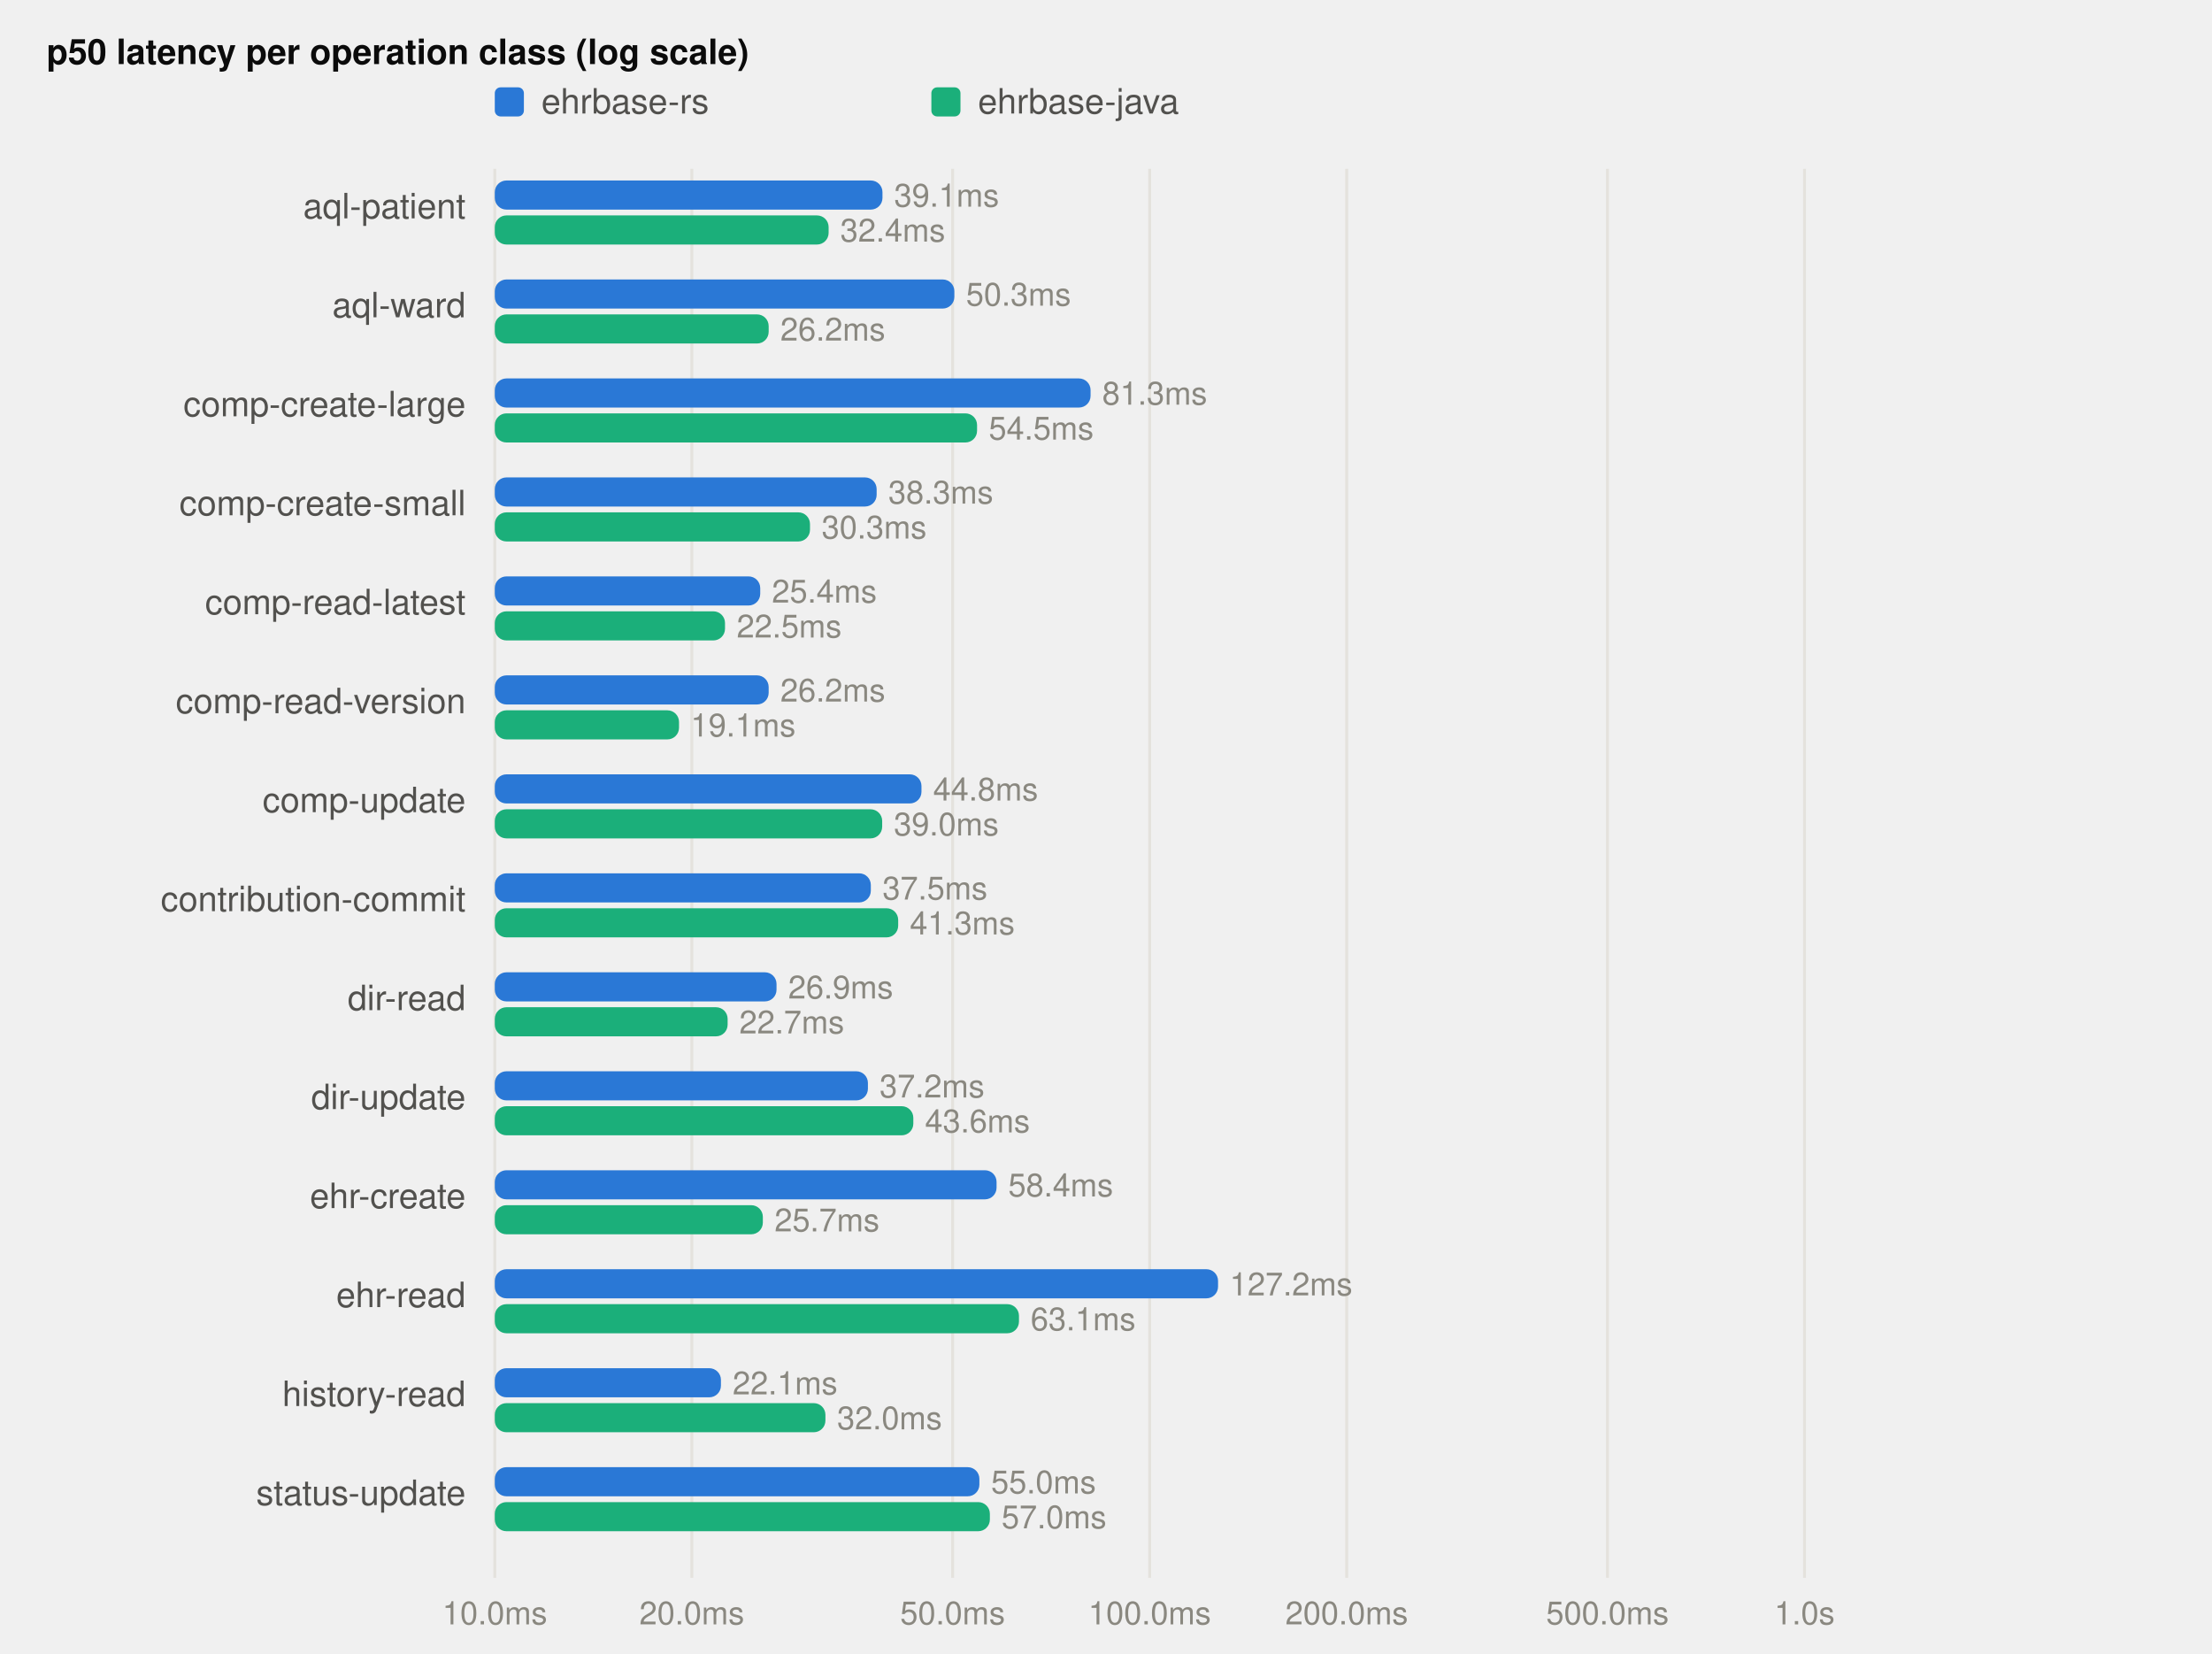
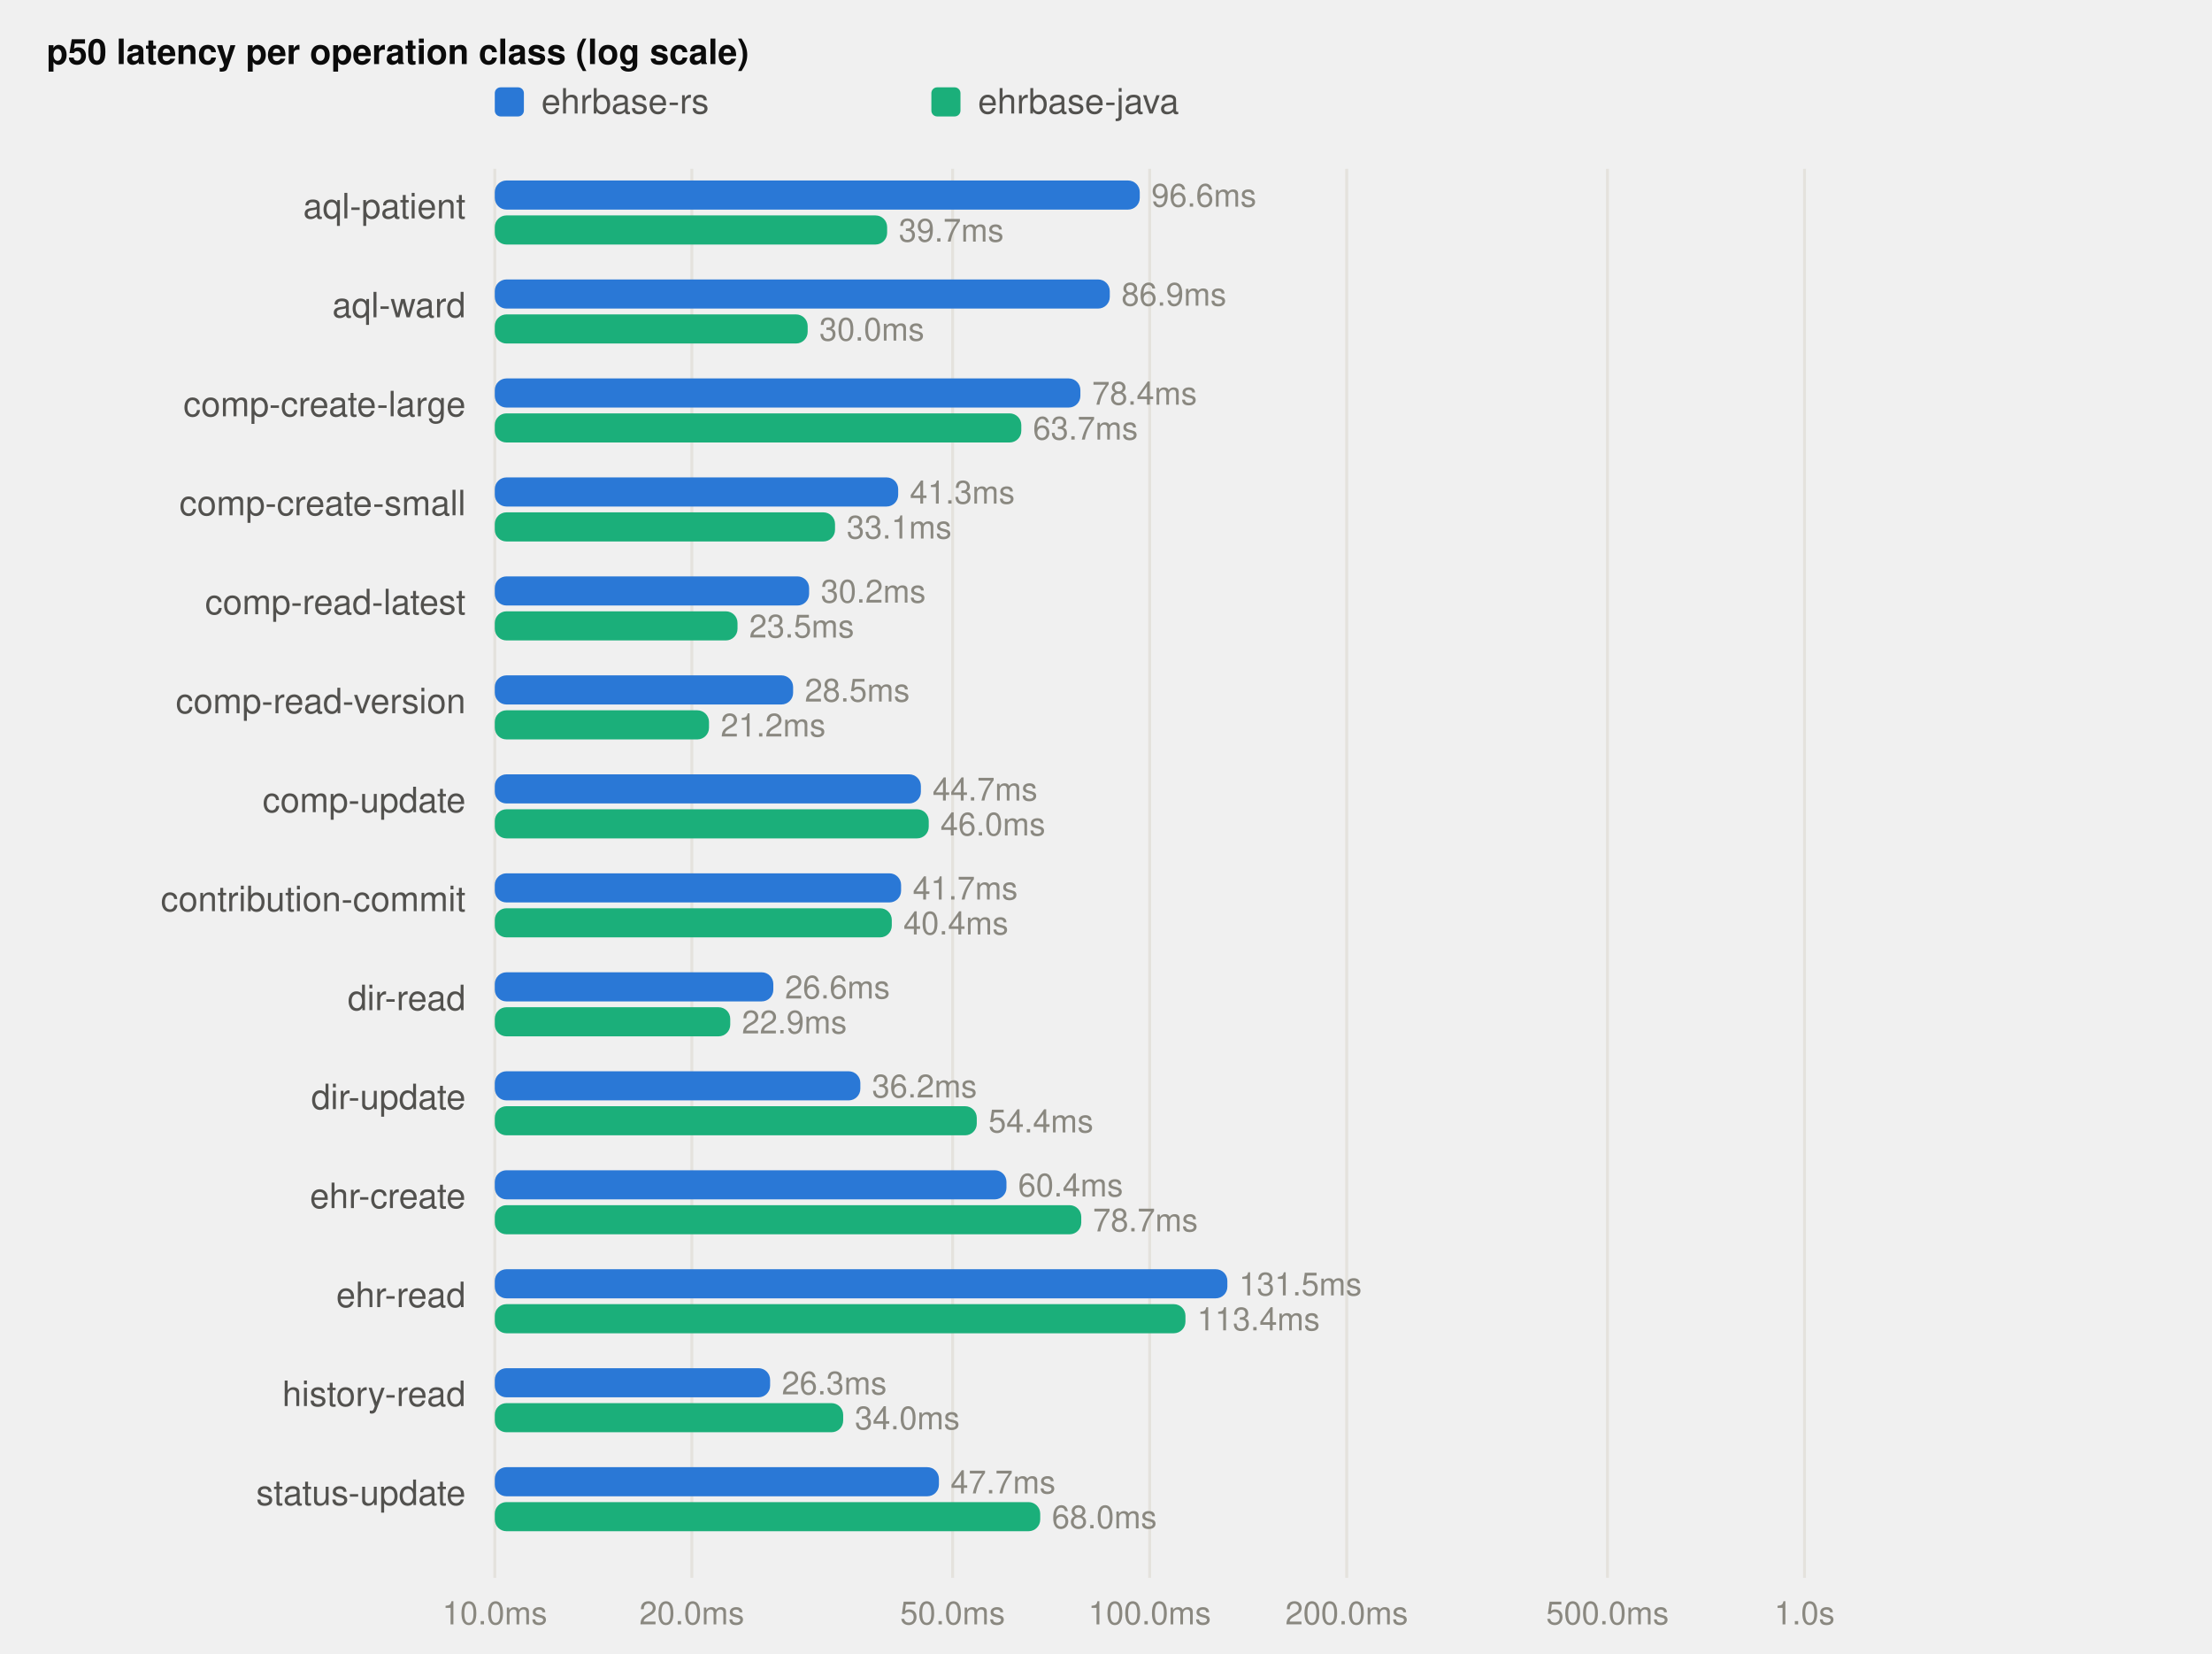
<svg xmlns="http://www.w3.org/2000/svg" viewBox="0 0 760 568" role="img" aria-label="p50 latency per operation class">
  <style>
text { fill: #52514e; font: 12px -apple-system, 'Segoe UI', Helvetica, Arial, sans-serif; }
.title { fill: #0b0b0b; font-weight: 600; }
.muted { fill: #8a8880; font-size: 11px; }
.grid { stroke: #e4e2dd; stroke-width: 1; }
.s1 { fill: #2a78d6; } .s1s { stroke: #2a78d6; }
.s2 { fill: #1baf7a; } .s2s { stroke: #1baf7a; }
@media (prefers-color-scheme: dark) {
text { fill: #c3c2b7; }
.title { fill: #ffffff; }
.muted { fill: #8f8e85; }
.grid { stroke: #3a3a38; }
.s1 { fill: #3987e5; } .s1s { stroke: #3987e5; }
.s2 { fill: #199e70; } .s2s { stroke: #199e70; }
}
</style>
  <text x="16" y="22" class="title">p50 latency per operation class (log scale)</text>
  <rect class="s1" x="170" y="30" width="10" height="10" rx="2" />
  <text x="186.0" y="39">ehrbase-rs</text>
  <rect class="s2" x="320" y="30" width="10" height="10" rx="2" />
  <text x="336.0" y="39">ehrbase-java</text>
  <line class="grid" x1="170.0" y1="58" x2="170.0" y2="542.0" />
  <text class="muted" x="170.0" y="558.0" text-anchor="middle">10.0ms</text>
  <line class="grid" x1="237.7" y1="58" x2="237.7" y2="542.0" />
  <text class="muted" x="237.7" y="558.0" text-anchor="middle">20.0ms</text>
  <line class="grid" x1="327.3" y1="58" x2="327.3" y2="542.0" />
  <text class="muted" x="327.3" y="558.0" text-anchor="middle">50.0ms</text>
  <line class="grid" x1="395.0" y1="58" x2="395.0" y2="542.0" />
  <text class="muted" x="395.0" y="558.0" text-anchor="middle">100.0ms</text>
  <line class="grid" x1="462.7" y1="58" x2="462.7" y2="542.0" />
  <text class="muted" x="462.7" y="558.0" text-anchor="middle">200.0ms</text>
  <line class="grid" x1="552.3" y1="58" x2="552.3" y2="542.0" />
  <text class="muted" x="552.3" y="558.0" text-anchor="middle">500.0ms</text>
  <line class="grid" x1="620.0" y1="58" x2="620.0" y2="542.0" />
  <text class="muted" x="620.0" y="558.0" text-anchor="middle">1.0s</text>
  <text x="160.0" y="75.0" text-anchor="end">aql-patient</text>
-   <rect class="s1" x="170" y="62.0" width="133.2" height="10" rx="4" />
-   <text class="muted" x="307.2" y="71.0">39.1ms</text>
-   <rect class="s2" x="170" y="74.0" width="114.7" height="10" rx="4" />
-   <text class="muted" x="288.7" y="83.0">32.4ms</text>
+   <rect class="s1" x="170" y="62.0" width="221.6" height="10" rx="4" />
+   <text class="muted" x="395.6" y="71.0">96.6ms</text>
+   <rect class="s2" x="170" y="74.0" width="134.8" height="10" rx="4" />
+   <text class="muted" x="308.8" y="83.0">39.7ms</text>
  <text x="160.0" y="109.0" text-anchor="end">aql-ward</text>
-   <rect class="s1" x="170" y="96.0" width="157.9" height="10" rx="4" />
-   <text class="muted" x="331.9" y="105.0">50.3ms</text>
-   <rect class="s2" x="170" y="108.0" width="94.1" height="10" rx="4" />
-   <text class="muted" x="268.1" y="117.0">26.2ms</text>
+   <rect class="s1" x="170" y="96.0" width="211.3" height="10" rx="4" />
+   <text class="muted" x="385.3" y="105.0">86.9ms</text>
+   <rect class="s2" x="170" y="108.0" width="107.5" height="10" rx="4" />
+   <text class="muted" x="281.5" y="117.0">30.0ms</text>
  <text x="160.0" y="143.0" text-anchor="end">comp-create-large</text>
-   <rect class="s1" x="170" y="130.0" width="204.7" height="10" rx="4" />
-   <text class="muted" x="378.7" y="139.0">81.3ms</text>
-   <rect class="s2" x="170" y="142.0" width="165.7" height="10" rx="4" />
-   <text class="muted" x="339.7" y="151.0">54.5ms</text>
+   <rect class="s1" x="170" y="130.0" width="201.2" height="10" rx="4" />
+   <text class="muted" x="375.2" y="139.0">78.4ms</text>
+   <rect class="s2" x="170" y="142.0" width="180.9" height="10" rx="4" />
+   <text class="muted" x="354.9" y="151.0">63.7ms</text>
  <text x="160.0" y="177.0" text-anchor="end">comp-create-small</text>
-   <rect class="s1" x="170" y="164.0" width="131.2" height="10" rx="4" />
-   <text class="muted" x="305.2" y="173.0">38.3ms</text>
-   <rect class="s2" x="170" y="176.0" width="108.3" height="10" rx="4" />
-   <text class="muted" x="282.3" y="185.0">30.3ms</text>
+   <rect class="s1" x="170" y="164.0" width="138.6" height="10" rx="4" />
+   <text class="muted" x="312.6" y="173.0">41.3ms</text>
+   <rect class="s2" x="170" y="176.0" width="116.9" height="10" rx="4" />
+   <text class="muted" x="290.9" y="185.0">33.1ms</text>
  <text x="160.0" y="211.0" text-anchor="end">comp-read-latest</text>
-   <rect class="s1" x="170" y="198.0" width="91.2" height="10" rx="4" />
-   <text class="muted" x="265.2" y="207.0">25.4ms</text>
-   <rect class="s2" x="170" y="210.0" width="79.1" height="10" rx="4" />
-   <text class="muted" x="253.1" y="219.0">22.5ms</text>
+   <rect class="s1" x="170" y="198.0" width="108.0" height="10" rx="4" />
+   <text class="muted" x="282.0" y="207.0">30.2ms</text>
+   <rect class="s2" x="170" y="210.0" width="83.4" height="10" rx="4" />
+   <text class="muted" x="257.4" y="219.0">23.5ms</text>
  <text x="160.0" y="245.0" text-anchor="end">comp-read-version</text>
-   <rect class="s1" x="170" y="232.0" width="94.1" height="10" rx="4" />
-   <text class="muted" x="268.1" y="241.0">26.2ms</text>
-   <rect class="s2" x="170" y="244.0" width="63.3" height="10" rx="4" />
-   <text class="muted" x="237.3" y="253.0">19.1ms</text>
+   <rect class="s1" x="170" y="232.0" width="102.5" height="10" rx="4" />
+   <text class="muted" x="276.5" y="241.0">28.5ms</text>
+   <rect class="s2" x="170" y="244.0" width="73.6" height="10" rx="4" />
+   <text class="muted" x="247.6" y="253.0">21.2ms</text>
  <text x="160.0" y="279.0" text-anchor="end">comp-update</text>
-   <rect class="s1" x="170" y="266.0" width="146.6" height="10" rx="4" />
-   <text class="muted" x="320.6" y="275.0">44.8ms</text>
-   <rect class="s2" x="170" y="278.0" width="133.1" height="10" rx="4" />
-   <text class="muted" x="307.1" y="287.0">39.0ms</text>
+   <rect class="s1" x="170" y="266.0" width="146.4" height="10" rx="4" />
+   <text class="muted" x="320.4" y="275.0">44.7ms</text>
+   <rect class="s2" x="170" y="278.0" width="149.1" height="10" rx="4" />
+   <text class="muted" x="323.1" y="287.0">46.0ms</text>
  <text x="160.0" y="313.0" text-anchor="end">contribution-commit</text>
-   <rect class="s1" x="170" y="300.0" width="129.2" height="10" rx="4" />
-   <text class="muted" x="303.2" y="309.0">37.5ms</text>
-   <rect class="s2" x="170" y="312.0" width="138.6" height="10" rx="4" />
-   <text class="muted" x="312.6" y="321.0">41.3ms</text>
+   <rect class="s1" x="170" y="300.0" width="139.6" height="10" rx="4" />
+   <text class="muted" x="313.6" y="309.0">41.7ms</text>
+   <rect class="s2" x="170" y="312.0" width="136.4" height="10" rx="4" />
+   <text class="muted" x="310.4" y="321.0">40.4ms</text>
  <text x="160.0" y="347.0" text-anchor="end">dir-read</text>
-   <rect class="s1" x="170" y="334.0" width="96.8" height="10" rx="4" />
-   <text class="muted" x="270.8" y="343.0">26.9ms</text>
-   <rect class="s2" x="170" y="346.0" width="80.0" height="10" rx="4" />
-   <text class="muted" x="254.0" y="355.0">22.7ms</text>
+   <rect class="s1" x="170" y="334.0" width="95.7" height="10" rx="4" />
+   <text class="muted" x="269.7" y="343.0">26.6ms</text>
+   <rect class="s2" x="170" y="346.0" width="80.9" height="10" rx="4" />
+   <text class="muted" x="254.9" y="355.0">22.9ms</text>
  <text x="160.0" y="381.0" text-anchor="end">dir-update</text>
-   <rect class="s1" x="170" y="368.0" width="128.2" height="10" rx="4" />
-   <text class="muted" x="302.2" y="377.0">37.2ms</text>
-   <rect class="s2" x="170" y="380.0" width="143.8" height="10" rx="4" />
-   <text class="muted" x="317.8" y="389.0">43.6ms</text>
+   <rect class="s1" x="170" y="368.0" width="125.6" height="10" rx="4" />
+   <text class="muted" x="299.6" y="377.0">36.2ms</text>
+   <rect class="s2" x="170" y="380.0" width="165.6" height="10" rx="4" />
+   <text class="muted" x="339.6" y="389.0">54.4ms</text>
  <text x="160.0" y="415.0" text-anchor="end">ehr-create</text>
-   <rect class="s1" x="170" y="402.0" width="172.4" height="10" rx="4" />
-   <text class="muted" x="346.4" y="411.0">58.4ms</text>
-   <rect class="s2" x="170" y="414.0" width="92.1" height="10" rx="4" />
-   <text class="muted" x="266.1" y="423.0">25.7ms</text>
+   <rect class="s1" x="170" y="402.0" width="175.8" height="10" rx="4" />
+   <text class="muted" x="349.8" y="411.0">60.4ms</text>
+   <rect class="s2" x="170" y="414.0" width="201.5" height="10" rx="4" />
+   <text class="muted" x="375.5" y="423.0">78.7ms</text>
  <text x="160.0" y="449.0" text-anchor="end">ehr-read</text>
-   <rect class="s1" x="170" y="436.0" width="248.5" height="10" rx="4" />
-   <text class="muted" x="422.5" y="445.0">127.2ms</text>
-   <rect class="s2" x="170" y="448.0" width="180.1" height="10" rx="4" />
-   <text class="muted" x="354.1" y="457.0">63.1ms</text>
+   <rect class="s1" x="170" y="436.0" width="251.7" height="10" rx="4" />
+   <text class="muted" x="425.7" y="445.0">131.5ms</text>
+   <rect class="s2" x="170" y="448.0" width="237.3" height="10" rx="4" />
+   <text class="muted" x="411.3" y="457.0">113.4ms</text>
  <text x="160.0" y="483.0" text-anchor="end">history-read</text>
-   <rect class="s1" x="170" y="470.0" width="77.7" height="10" rx="4" />
-   <text class="muted" x="251.7" y="479.0">22.1ms</text>
-   <rect class="s2" x="170" y="482.0" width="113.6" height="10" rx="4" />
-   <text class="muted" x="287.6" y="491.0">32.0ms</text>
+   <rect class="s1" x="170" y="470.0" width="94.6" height="10" rx="4" />
+   <text class="muted" x="268.6" y="479.0">26.3ms</text>
+   <rect class="s2" x="170" y="482.0" width="119.7" height="10" rx="4" />
+   <text class="muted" x="293.7" y="491.0">34.0ms</text>
  <text x="160.0" y="517.0" text-anchor="end">status-update</text>
-   <rect class="s1" x="170" y="504.0" width="166.5" height="10" rx="4" />
-   <text class="muted" x="340.5" y="513.0">55.0ms</text>
-   <rect class="s2" x="170" y="516.0" width="170.1" height="10" rx="4" />
-   <text class="muted" x="344.1" y="525.0">57.0ms</text>
+   <rect class="s1" x="170" y="504.0" width="152.6" height="10" rx="4" />
+   <text class="muted" x="326.6" y="513.0">47.7ms</text>
+   <rect class="s2" x="170" y="516.0" width="187.4" height="10" rx="4" />
+   <text class="muted" x="361.4" y="525.0">68.0ms</text>
</svg>
